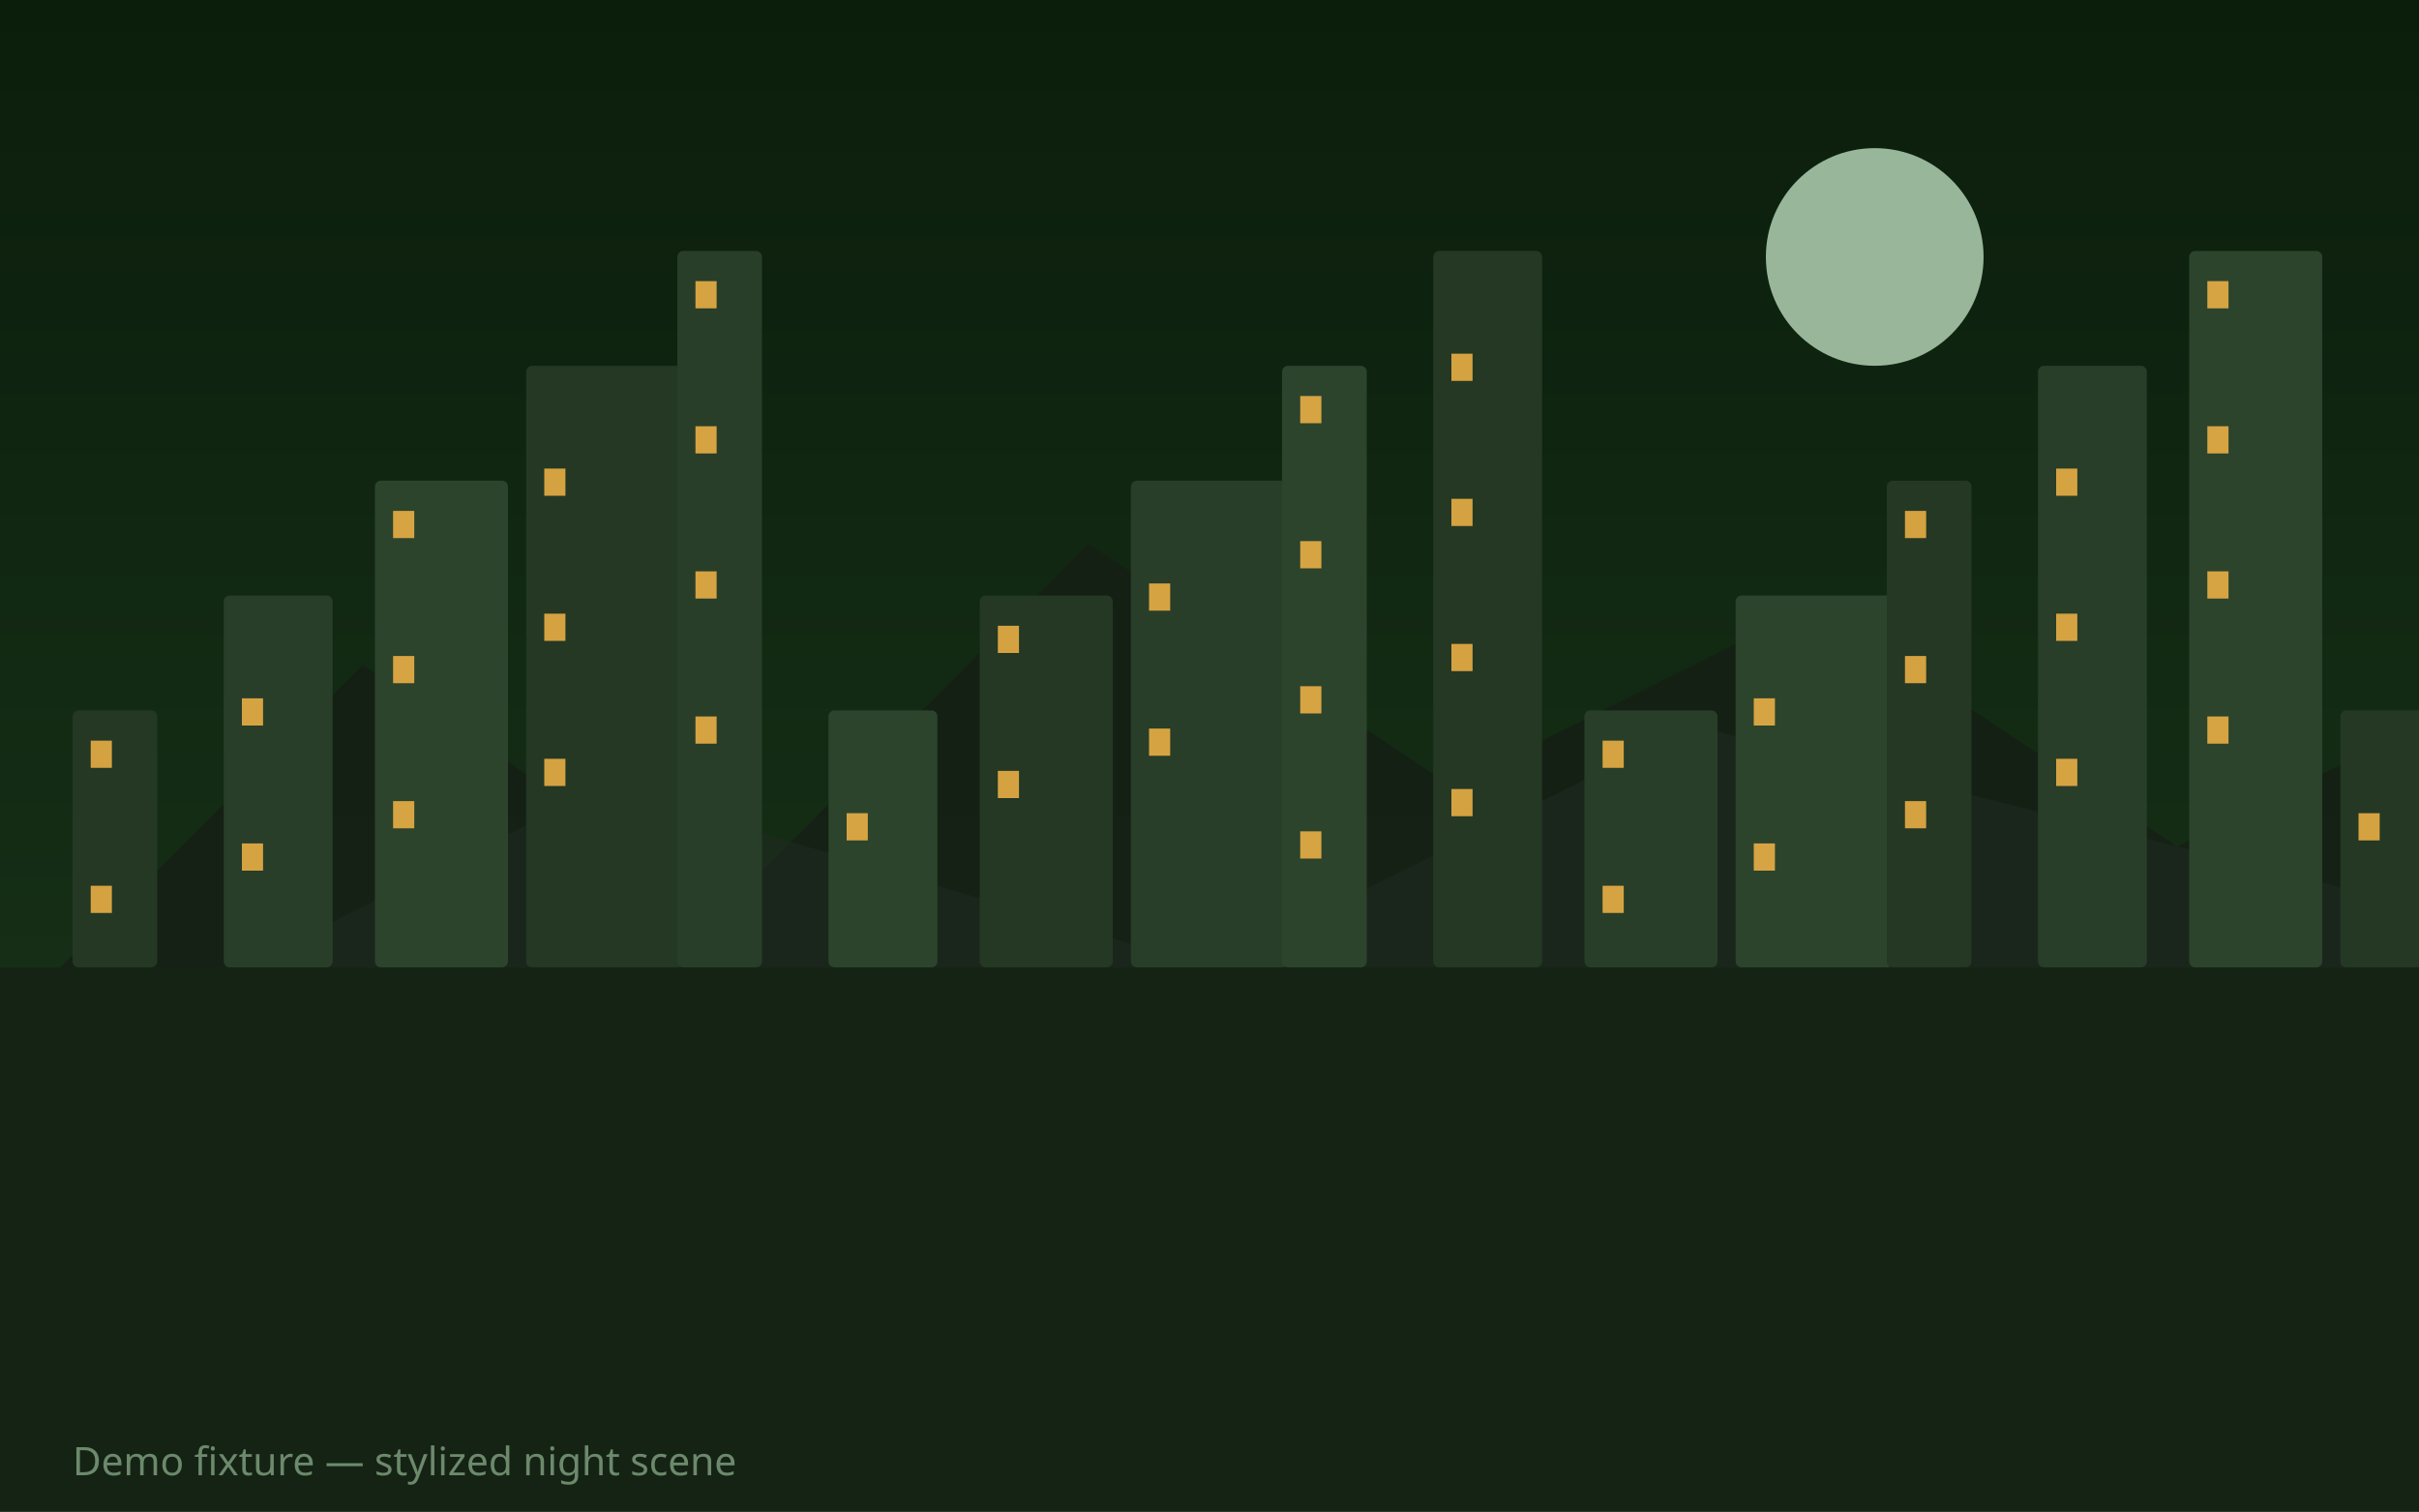
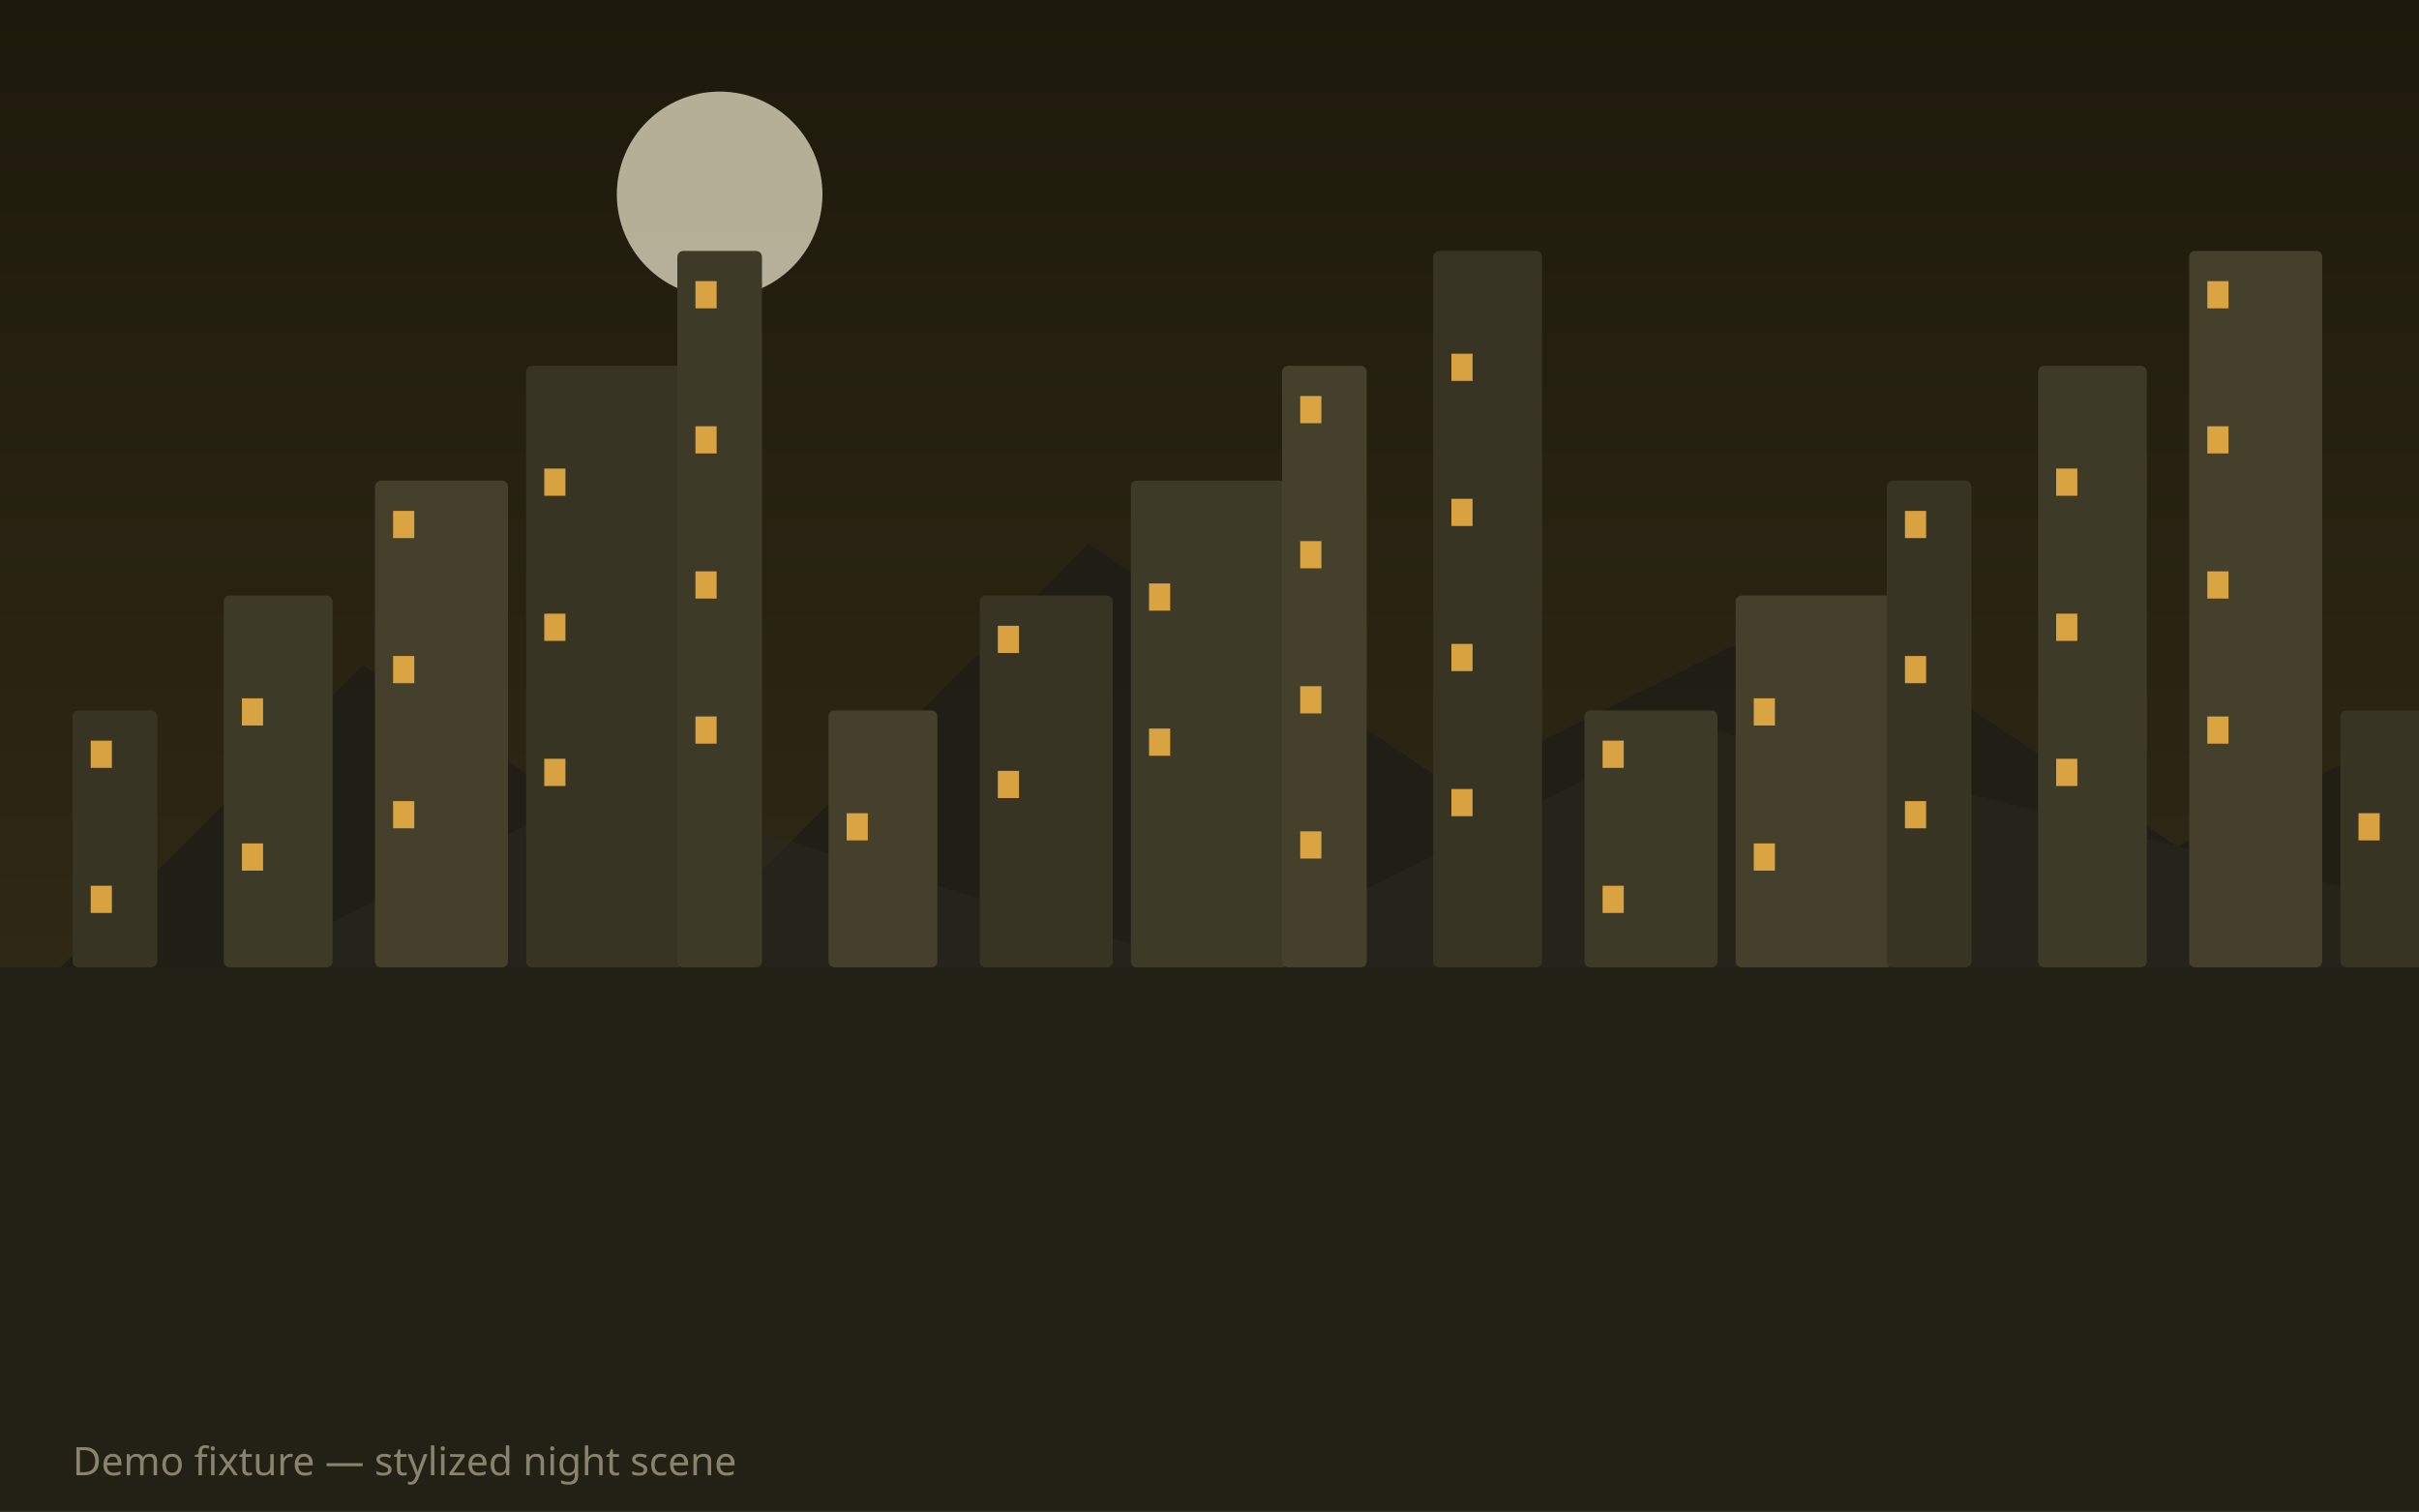
<svg xmlns="http://www.w3.org/2000/svg" width="800" height="500" viewBox="0 0 800 500" role="img" aria-label="Demo night scene">
  <defs>
    <linearGradient id="sky-aad-14" x1="0" y1="0" x2="0" y2="1">
-       <stop offset="0%" stop-color="hsl(121, 45%, 8%)" />
-       <stop offset="100%" stop-color="hsl(121, 35%, 16%)" />
+       <stop offset="0%" stop-color="hsl(48, 45%, 8%)" />
+       <stop offset="100%" stop-color="hsl(48, 35%, 16%)" />
    </linearGradient>
  </defs>
  <rect width="800" height="500" fill="url(#sky-aad-14)" />
-   <circle cx="620" cy="85" r="36" fill="hsl(121, 28%, 78%)" opacity="0.82" />
-   <path d="M0 340 L120 220 L240 300 L360 180 L480 260 L600 200 L720 280 L800 240 L800 500 L0 500 Z" fill="hsl(121, 18%, 10%)" opacity="0.85" />
-   <path d="M0 360 L200 260 L400 320 L560 240 L800 300 L800 500 L0 500 Z" fill="hsl(121, 15%, 14%)" opacity="0.6" />
-   <rect y="360" width="800" height="55" fill="hsl(121, 35%, 14%)" opacity="0.9" />
-   <ellipse cx="80" cy="387.5" rx="40" ry="6" fill="hsl(121, 25%, 22%)" opacity="0.35" />
-   <ellipse cx="175" cy="387.5" rx="40" ry="6" fill="hsl(121, 25%, 22%)" opacity="0.35" />
-   <ellipse cx="270" cy="387.5" rx="40" ry="6" fill="hsl(121, 25%, 22%)" opacity="0.35" />
-   <ellipse cx="365" cy="387.5" rx="40" ry="6" fill="hsl(121, 25%, 22%)" opacity="0.35" />
-   <ellipse cx="460" cy="387.5" rx="40" ry="6" fill="hsl(121, 25%, 22%)" opacity="0.35" />
-   <ellipse cx="555" cy="387.5" rx="40" ry="6" fill="hsl(121, 25%, 22%)" opacity="0.35" />
-   <ellipse cx="650" cy="387.5" rx="40" ry="6" fill="hsl(121, 25%, 22%)" opacity="0.35" />
-   <ellipse cx="745" cy="387.5" rx="40" ry="6" fill="hsl(121, 25%, 22%)" opacity="0.35" />
-   <rect y="320" width="800" height="180" fill="hsl(121, 25%, 11%)" />
-   <rect x="24" y="235" width="28" height="85" fill="hsl(121, 22%, 18%)" rx="2" />
+   <circle cx="238.0" cy="64.3" r="34" fill="hsl(48, 28%, 78%)" opacity="0.82" />
+   <path d="M0 340 L120 220 L240 300 L360 180 L480 260 L600 200 L720 280 L800 240 L800 500 L0 500 Z" fill="hsl(48, 18%, 10%)" opacity="0.85" />
+   <path d="M0 360 L200 260 L400 320 L560 240 L800 300 L800 500 L0 500 Z" fill="hsl(48, 15%, 14%)" opacity="0.6" />
+   <rect y="360" width="800" height="55" fill="hsl(48, 35%, 14%)" opacity="0.9" />
+   <ellipse cx="80" cy="387.5" rx="40" ry="6" fill="hsl(48, 25%, 22%)" opacity="0.35" />
+   <ellipse cx="175" cy="387.5" rx="40" ry="6" fill="hsl(48, 25%, 22%)" opacity="0.35" />
+   <ellipse cx="270" cy="387.5" rx="40" ry="6" fill="hsl(48, 25%, 22%)" opacity="0.35" />
+   <ellipse cx="365" cy="387.5" rx="40" ry="6" fill="hsl(48, 25%, 22%)" opacity="0.35" />
+   <ellipse cx="460" cy="387.5" rx="40" ry="6" fill="hsl(48, 25%, 22%)" opacity="0.35" />
+   <ellipse cx="555" cy="387.5" rx="40" ry="6" fill="hsl(48, 25%, 22%)" opacity="0.35" />
+   <ellipse cx="650" cy="387.5" rx="40" ry="6" fill="hsl(48, 25%, 22%)" opacity="0.35" />
+   <ellipse cx="745" cy="387.5" rx="40" ry="6" fill="hsl(48, 25%, 22%)" opacity="0.35" />
+   <rect y="320" width="800" height="180" fill="hsl(48, 25%, 11%)" />
+   <rect x="24" y="235" width="28" height="85" fill="hsl(48, 22%, 18%)" rx="2" />
  <rect x="30" y="245" width="7" height="9" fill="hsl(38, 90%, 62%)" opacity="0.85" />
  <rect x="30" y="293" width="7" height="9" fill="hsl(38, 90%, 62%)" opacity="0.85" />
-   <rect x="74" y="197" width="36" height="123" fill="hsl(121, 22%, 20%)" rx="2" />
+   <rect x="74" y="197" width="36" height="123" fill="hsl(48, 22%, 20%)" rx="2" />
  <rect x="80" y="231" width="7" height="9" fill="hsl(38, 90%, 62%)" opacity="0.85" />
  <rect x="80" y="279" width="7" height="9" fill="hsl(38, 90%, 62%)" opacity="0.85" />
-   <rect x="124" y="159" width="44" height="161" fill="hsl(121, 22%, 22%)" rx="2" />
+   <rect x="124" y="159" width="44" height="161" fill="hsl(48, 22%, 22%)" rx="2" />
  <rect x="130" y="169" width="7" height="9" fill="hsl(38, 90%, 62%)" opacity="0.85" />
  <rect x="130" y="217" width="7" height="9" fill="hsl(38, 90%, 62%)" opacity="0.85" />
  <rect x="130" y="265" width="7" height="9" fill="hsl(38, 90%, 62%)" opacity="0.85" />
-   <rect x="174" y="121" width="52" height="199" fill="hsl(121, 22%, 18%)" rx="2" />
+   <rect x="174" y="121" width="52" height="199" fill="hsl(48, 22%, 18%)" rx="2" />
  <rect x="180" y="155" width="7" height="9" fill="hsl(38, 90%, 62%)" opacity="0.85" />
  <rect x="180" y="203" width="7" height="9" fill="hsl(38, 90%, 62%)" opacity="0.85" />
  <rect x="180" y="251" width="7" height="9" fill="hsl(38, 90%, 62%)" opacity="0.85" />
-   <rect x="224" y="83" width="28" height="237" fill="hsl(121, 22%, 20%)" rx="2" />
+   <rect x="224" y="83" width="28" height="237" fill="hsl(48, 22%, 20%)" rx="2" />
  <rect x="230" y="93" width="7" height="9" fill="hsl(38, 90%, 62%)" opacity="0.85" />
  <rect x="230" y="141" width="7" height="9" fill="hsl(38, 90%, 62%)" opacity="0.85" />
  <rect x="230" y="189" width="7" height="9" fill="hsl(38, 90%, 62%)" opacity="0.85" />
  <rect x="230" y="237" width="7" height="9" fill="hsl(38, 90%, 62%)" opacity="0.85" />
-   <rect x="274" y="235" width="36" height="85" fill="hsl(121, 22%, 22%)" rx="2" />
+   <rect x="274" y="235" width="36" height="85" fill="hsl(48, 22%, 22%)" rx="2" />
  <rect x="280" y="269" width="7" height="9" fill="hsl(38, 90%, 62%)" opacity="0.85" />
-   <rect x="324" y="197" width="44" height="123" fill="hsl(121, 22%, 18%)" rx="2" />
+   <rect x="324" y="197" width="44" height="123" fill="hsl(48, 22%, 18%)" rx="2" />
  <rect x="330" y="207" width="7" height="9" fill="hsl(38, 90%, 62%)" opacity="0.85" />
  <rect x="330" y="255" width="7" height="9" fill="hsl(38, 90%, 62%)" opacity="0.85" />
-   <rect x="374" y="159" width="52" height="161" fill="hsl(121, 22%, 20%)" rx="2" />
+   <rect x="374" y="159" width="52" height="161" fill="hsl(48, 22%, 20%)" rx="2" />
  <rect x="380" y="193" width="7" height="9" fill="hsl(38, 90%, 62%)" opacity="0.85" />
  <rect x="380" y="241" width="7" height="9" fill="hsl(38, 90%, 62%)" opacity="0.85" />
-   <rect x="424" y="121" width="28" height="199" fill="hsl(121, 22%, 22%)" rx="2" />
+   <rect x="424" y="121" width="28" height="199" fill="hsl(48, 22%, 22%)" rx="2" />
  <rect x="430" y="131" width="7" height="9" fill="hsl(38, 90%, 62%)" opacity="0.85" />
  <rect x="430" y="179" width="7" height="9" fill="hsl(38, 90%, 62%)" opacity="0.85" />
  <rect x="430" y="227" width="7" height="9" fill="hsl(38, 90%, 62%)" opacity="0.85" />
  <rect x="430" y="275" width="7" height="9" fill="hsl(38, 90%, 62%)" opacity="0.85" />
-   <rect x="474" y="83" width="36" height="237" fill="hsl(121, 22%, 18%)" rx="2" />
+   <rect x="474" y="83" width="36" height="237" fill="hsl(48, 22%, 18%)" rx="2" />
  <rect x="480" y="117" width="7" height="9" fill="hsl(38, 90%, 62%)" opacity="0.85" />
  <rect x="480" y="165" width="7" height="9" fill="hsl(38, 90%, 62%)" opacity="0.85" />
  <rect x="480" y="213" width="7" height="9" fill="hsl(38, 90%, 62%)" opacity="0.85" />
  <rect x="480" y="261" width="7" height="9" fill="hsl(38, 90%, 62%)" opacity="0.85" />
-   <rect x="524" y="235" width="44" height="85" fill="hsl(121, 22%, 20%)" rx="2" />
+   <rect x="524" y="235" width="44" height="85" fill="hsl(48, 22%, 20%)" rx="2" />
  <rect x="530" y="245" width="7" height="9" fill="hsl(38, 90%, 62%)" opacity="0.85" />
  <rect x="530" y="293" width="7" height="9" fill="hsl(38, 90%, 62%)" opacity="0.85" />
-   <rect x="574" y="197" width="52" height="123" fill="hsl(121, 22%, 22%)" rx="2" />
+   <rect x="574" y="197" width="52" height="123" fill="hsl(48, 22%, 22%)" rx="2" />
  <rect x="580" y="231" width="7" height="9" fill="hsl(38, 90%, 62%)" opacity="0.85" />
  <rect x="580" y="279" width="7" height="9" fill="hsl(38, 90%, 62%)" opacity="0.85" />
-   <rect x="624" y="159" width="28" height="161" fill="hsl(121, 22%, 18%)" rx="2" />
+   <rect x="624" y="159" width="28" height="161" fill="hsl(48, 22%, 18%)" rx="2" />
  <rect x="630" y="169" width="7" height="9" fill="hsl(38, 90%, 62%)" opacity="0.85" />
  <rect x="630" y="217" width="7" height="9" fill="hsl(38, 90%, 62%)" opacity="0.85" />
  <rect x="630" y="265" width="7" height="9" fill="hsl(38, 90%, 62%)" opacity="0.85" />
-   <rect x="674" y="121" width="36" height="199" fill="hsl(121, 22%, 20%)" rx="2" />
+   <rect x="674" y="121" width="36" height="199" fill="hsl(48, 22%, 20%)" rx="2" />
  <rect x="680" y="155" width="7" height="9" fill="hsl(38, 90%, 62%)" opacity="0.85" />
  <rect x="680" y="203" width="7" height="9" fill="hsl(38, 90%, 62%)" opacity="0.85" />
  <rect x="680" y="251" width="7" height="9" fill="hsl(38, 90%, 62%)" opacity="0.85" />
-   <rect x="724" y="83" width="44" height="237" fill="hsl(121, 22%, 22%)" rx="2" />
+   <rect x="724" y="83" width="44" height="237" fill="hsl(48, 22%, 22%)" rx="2" />
  <rect x="730" y="93" width="7" height="9" fill="hsl(38, 90%, 62%)" opacity="0.85" />
  <rect x="730" y="141" width="7" height="9" fill="hsl(38, 90%, 62%)" opacity="0.85" />
  <rect x="730" y="189" width="7" height="9" fill="hsl(38, 90%, 62%)" opacity="0.85" />
  <rect x="730" y="237" width="7" height="9" fill="hsl(38, 90%, 62%)" opacity="0.85" />
-   <rect x="774" y="235" width="52" height="85" fill="hsl(121, 22%, 18%)" rx="2" />
+   <rect x="774" y="235" width="52" height="85" fill="hsl(48, 22%, 18%)" rx="2" />
  <rect x="780" y="269" width="7" height="9" fill="hsl(38, 90%, 62%)" opacity="0.85" />
-   <text x="24" y="488" fill="hsl(121, 12%, 48%)" font-family="system-ui,sans-serif" font-size="13">Demo fixture — stylized night scene</text>
+   <text x="24" y="488" fill="hsl(48, 12%, 48%)" font-family="system-ui,sans-serif" font-size="13">Demo fixture — stylized night scene</text>
</svg>
